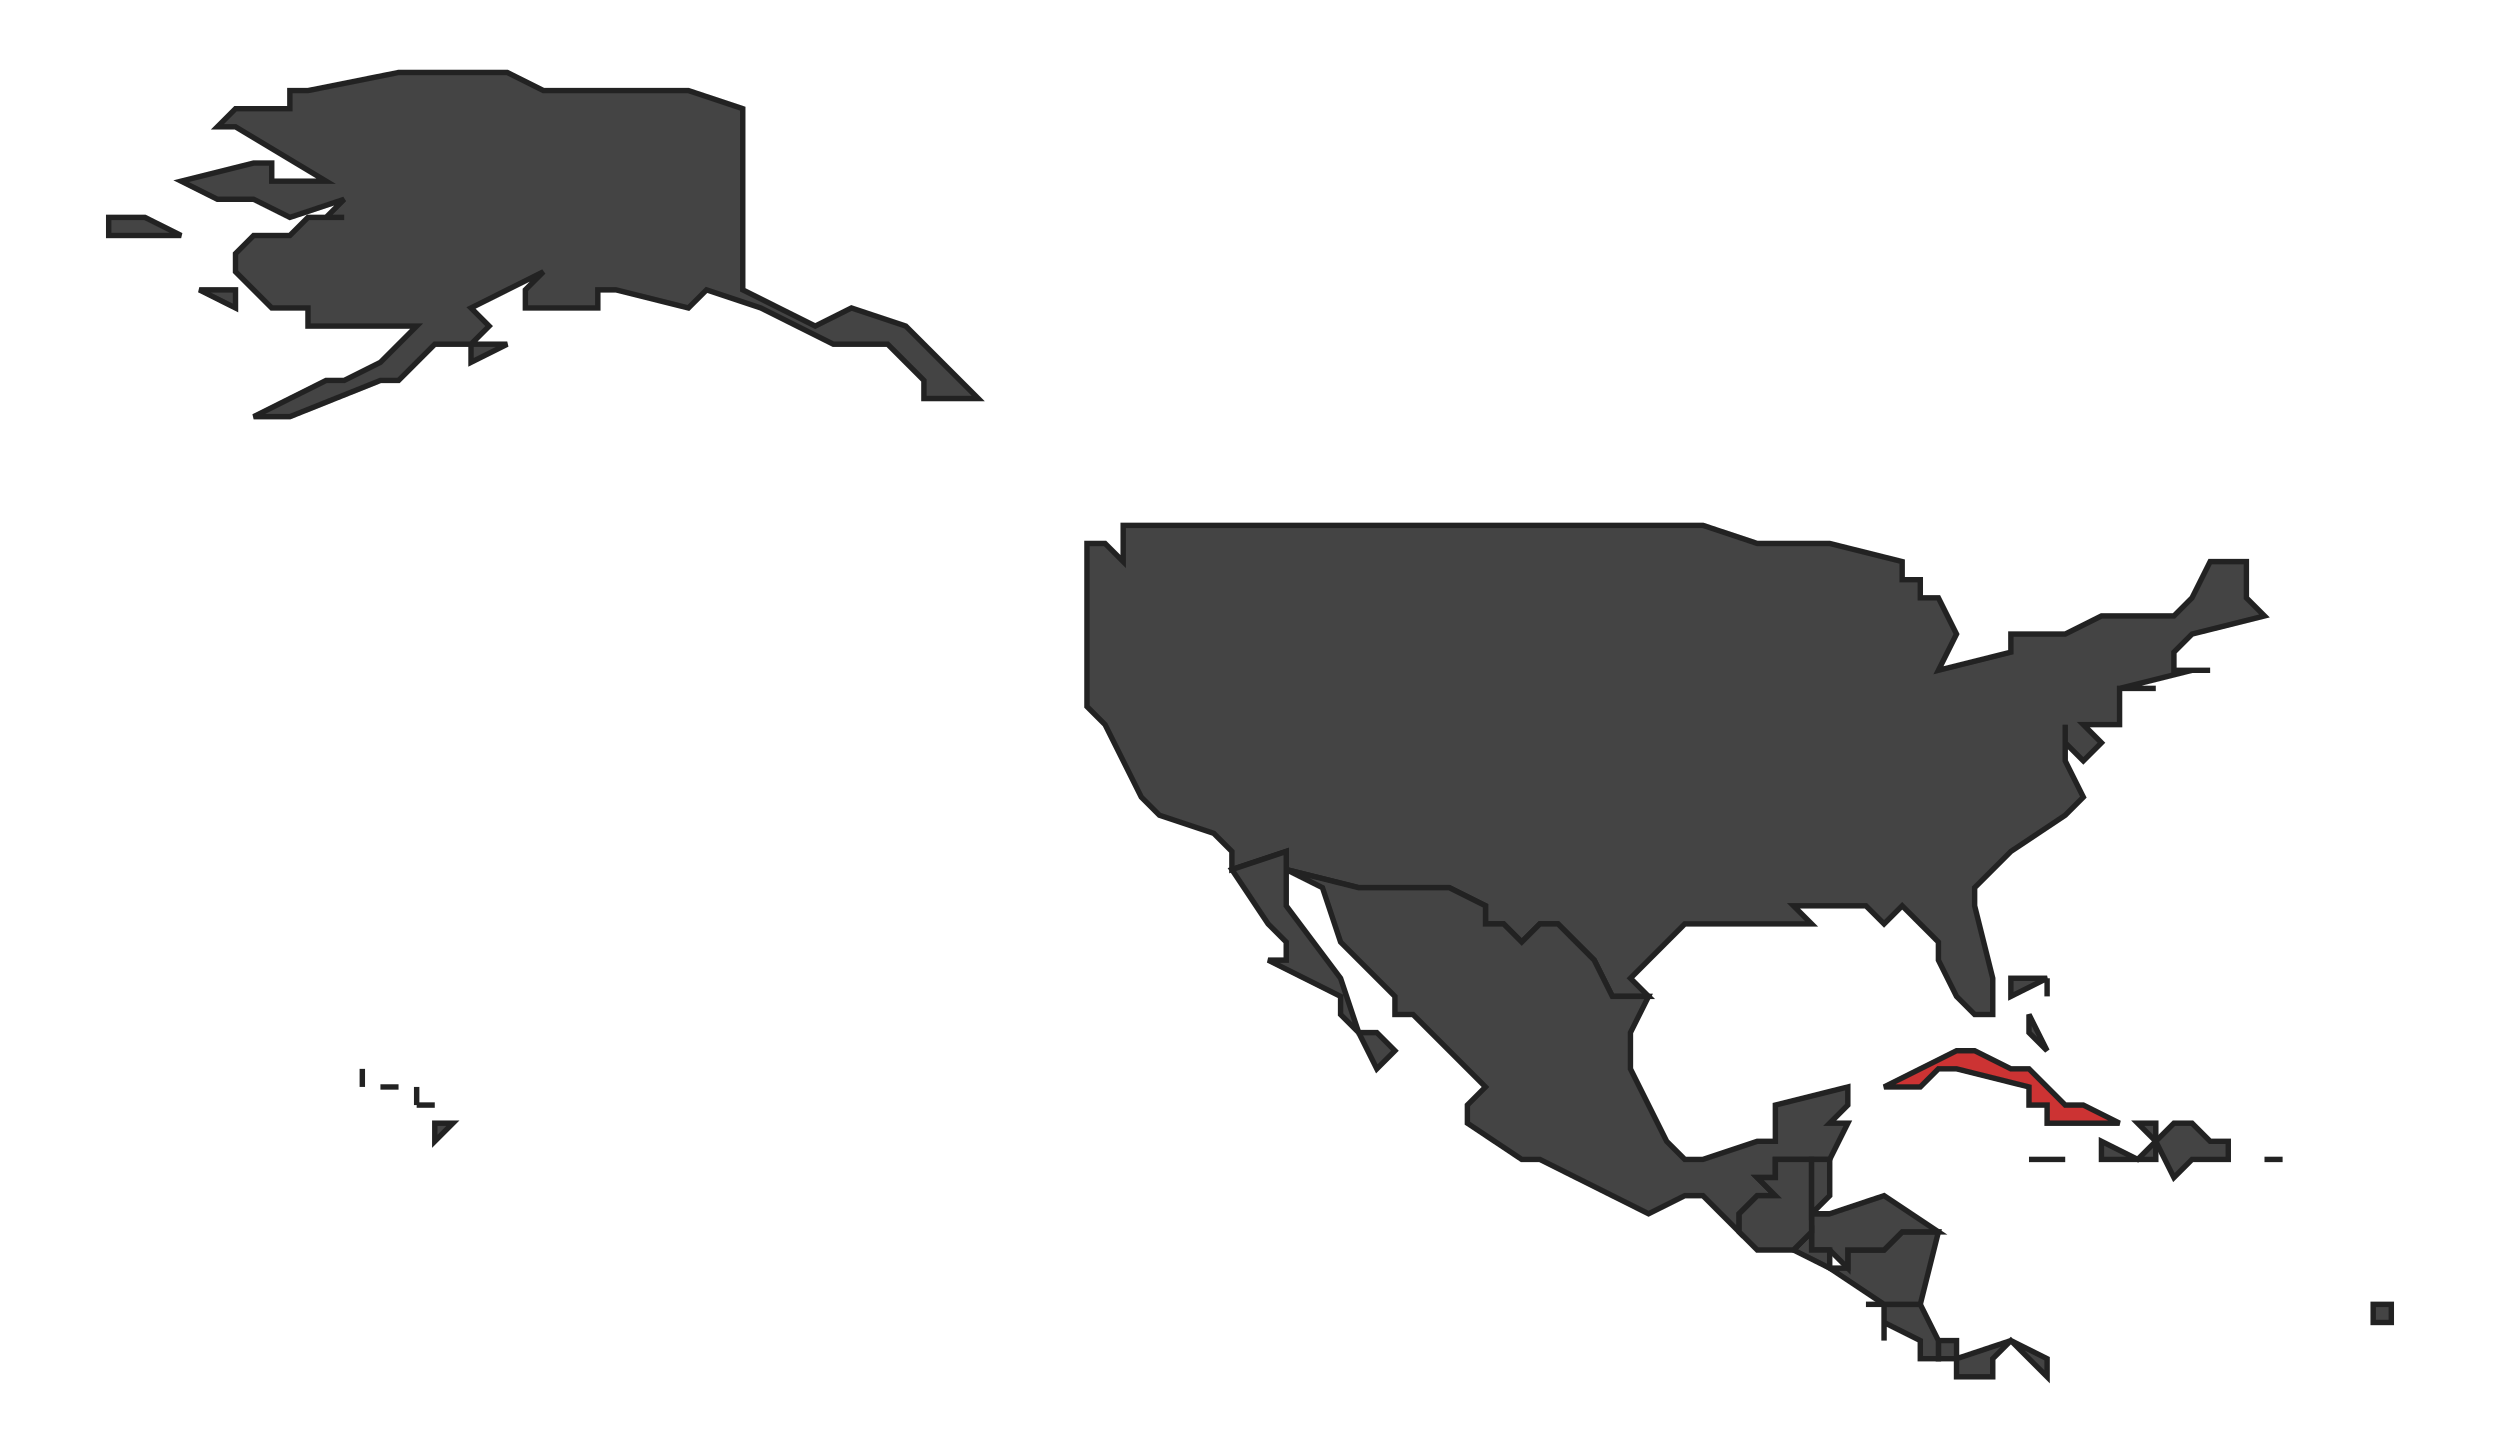
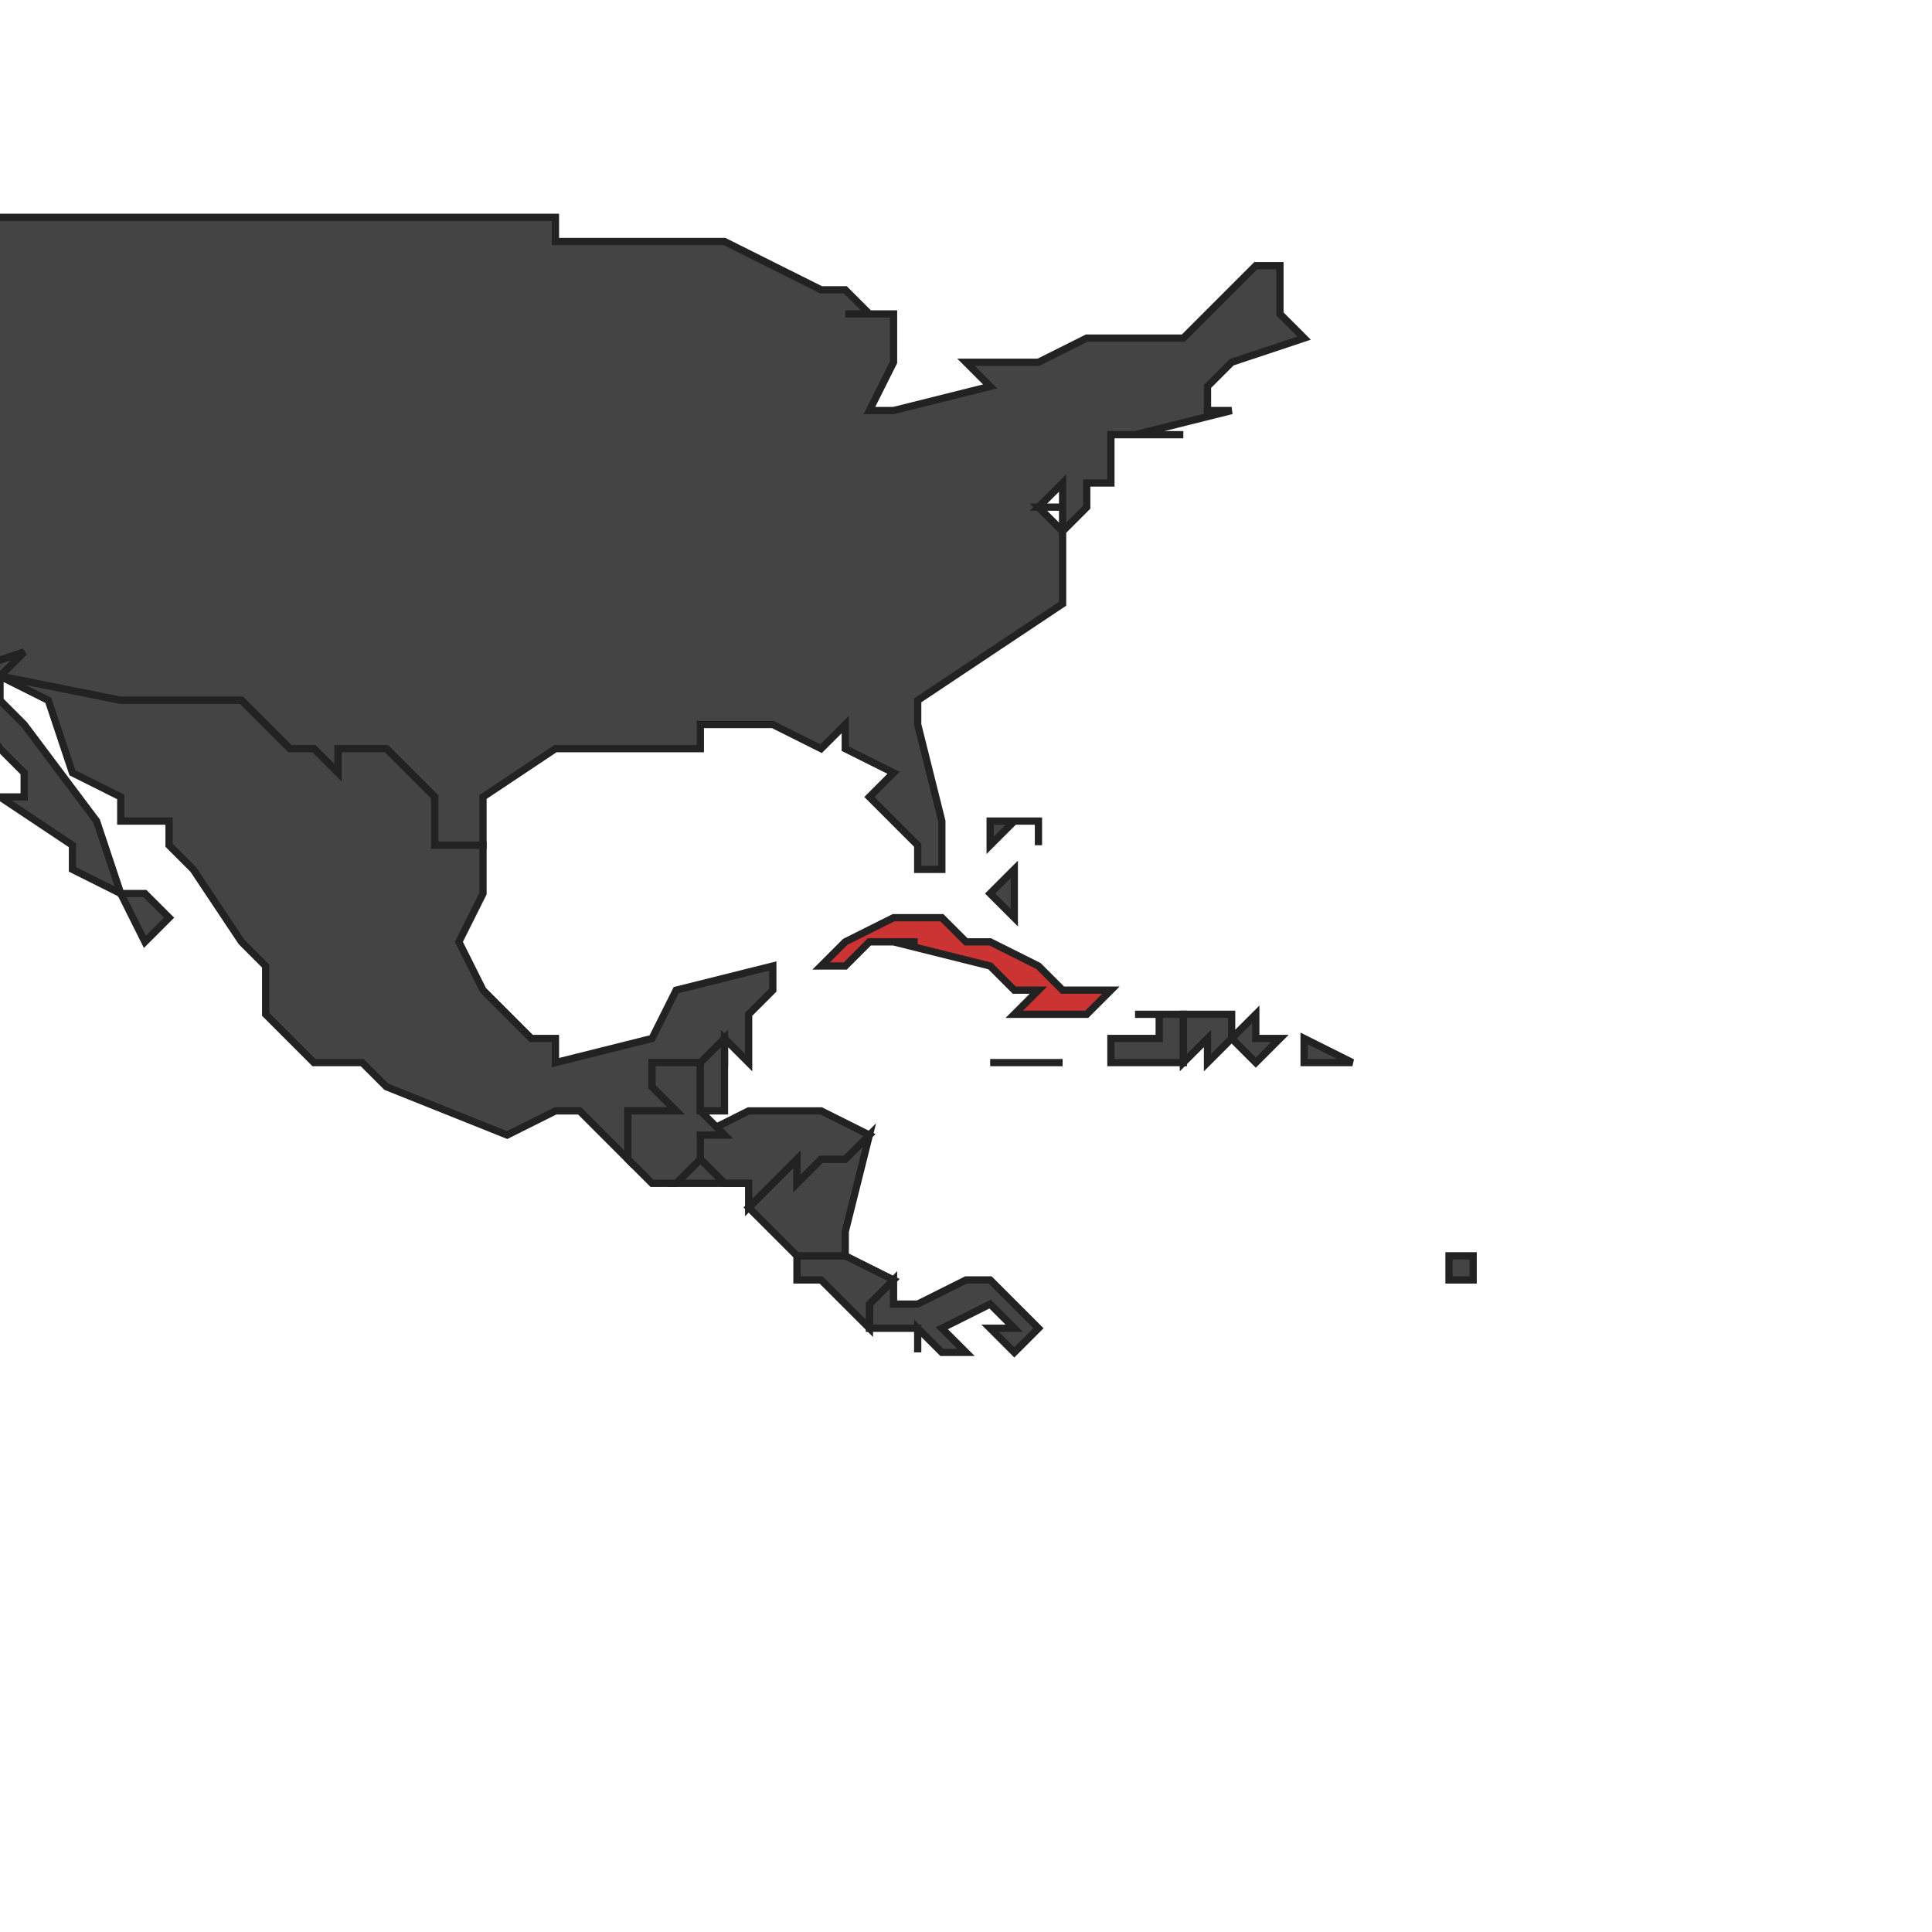
- <svg xmlns="http://www.w3.org/2000/svg" viewBox="0 0 138 80" width="138" height="80">
-   <path d="M62 29 L93 29 L93 29 L93 29 L94 29 L97 30 L100 30 L101 30 L105 31 L105 32 L105 32 L106 32 L106 33 L107 33 L108 35 L107 37 L107 37 L111 36 L111 35 L112 35 L114 35 L116 34 L120 34 L121 33 L122 31 L124 31 L124 33 L125 34 L121 35 L120 36 L120 37 L121 37 L121 37 L121 37 L122 37 L121 37 L117 38 L119 38 L117 38 L117 39 L117 39 L117 40 L116 40 L115 40 L116 41 L115 42 L115 42 L114 41 L114 40 L114 41 L114 41 L114 41 L114 42 L115 44 L114 45 L111 47 L109 49 L109 50 L110 54 L110 56 L109 56 L108 55 L107 53 L107 52 L106 51 L105 50 L104 51 L103 50 L99 50 L100 51 L99 51 L98 51 L97 51 L95 51 L93 51 L91 53 L90 54 L91 55 L90 55 L89 55 L88 53 L86 51 L86 51 L85 51 L84 52 L83 51 L82 51 L82 50 L80 49 L78 49 L78 49 L75 49 L71 48 L71 47 L68 48 L68 47 L67 46 L64 45 L64 45 L63 44 L62 42 L61 40 L60 39 L60 39 L60 37 L60 36 L60 33 L60 31 L60 30 L60 30 L61 30 L62 31 L62 31 L62 29 Z M24 62 L25 62 L24 63 L24 62 L24 62 Z M24 61 L24 61 L23 61 L23 61 L24 61 Z M23 60 L23 61 L23 61 L23 60 Z M22 60 L22 60 L22 60 L22 60 L21 60 L22 60 Z M20 59 L20 60 L20 60 L20 59 L20 59 Z M11 16 L13 16 L13 17 L13 17 L11 16 Z M27 19 L28 19 L26 20 L26 20 L26 19 L27 19 Z M41 6 L41 16 L43 17 L45 18 L47 17 L50 18 L52 20 L53 21 L54 22 L53 22 L51 22 L51 21 L50 20 L49 19 L46 19 L42 17 L39 16 L38 17 L34 16 L33 16 L33 17 L29 17 L29 17 L29 16 L30 15 L30 15 L26 17 L27 18 L26 19 L24 19 L23 20 L22 21 L21 21 L16 23 L14 23 L18 21 L19 21 L21 20 L22 19 L23 18 L21 18 L21 18 L20 18 L20 18 L19 18 L17 18 L17 17 L17 17 L15 17 L14 16 L13 15 L13 15 L13 14 L14 13 L16 13 L17 12 L19 12 L18 12 L18 12 L19 11 L16 12 L14 11 L12 11 L10 10 L14 9 L15 9 L15 10 L18 10 L13 7 L12 7 L13 6 L15 6 L16 6 L16 5 L17 5 L22 4 L23 4 L25 4 L26 4 L28 4 L28 4 L30 5 L37 5 L38 5 L41 6 Z M6 12 L8 12 L10 13 L9 13 L7 13 L6 13 L6 12 Z" fill="#444444" stroke="#222222" stroke-width="0.3" />
-   <path d="M119 62 L119 63 L119 63 L119 64 L117 64 L116 64 L116 63 L118 64 L119 63 L118 62 L118 62 L118 62 L119 62 Z" fill="#444444" stroke="#222222" stroke-width="0.3" />
-   <path d="M120 65 L119 63 L120 62 L121 62 L122 63 L122 63 L122 63 L123 63 L123 64 L121 64 L121 64 L121 64 L120 65 Z" fill="#444444" stroke="#222222" stroke-width="0.3" />
-   <path d="M111 54 L113 54 L113 54 L111 55 L111 54 Z M113 54 L113 54 L113 55 L113 54 L113 54 Z M112 56 L112 56 L113 58 L113 58 L112 57 L112 56 Z" fill="#444444" stroke="#222222" stroke-width="0.3" />
-   <path d="M68 48 L71 47 L71 48 L75 49 L78 49 L78 49 L80 49 L82 50 L82 51 L83 51 L84 52 L85 51 L86 51 L86 51 L88 53 L89 55 L91 55 L90 57 L90 59 L91 61 L92 63 L93 64 L94 64 L97 63 L98 63 L98 61 L102 60 L102 61 L101 62 L102 62 L101 64 L100 64 L100 64 L98 64 L98 65 L97 65 L98 66 L98 66 L97 66 L96 67 L96 68 L94 66 L93 66 L91 67 L87 65 L85 64 L84 64 L81 62 L81 61 L81 61 L82 60 L81 59 L78 56 L77 56 L77 55 L76 54 L75 53 L75 53 L74 52 L73 49 L71 48 L71 49 L71 50 L74 54 L75 57 L76 57 L77 58 L76 59 L75 57 L74 56 L74 55 L70 53 L71 53 L71 52 L70 51 L68 48 Z" fill="#444444" stroke="#222222" stroke-width="0.3" />
-   <path d="M113 75 L113 76 L113 76 L113 76 L112 75 L112 75 L111 74 L110 75 L110 76 L109 76 L109 76 L108 76 L108 75 L107 75 L107 75 L107 74 L107 74 L108 74 L108 75 L111 74 L111 74 L113 75 Z" fill="#444444" stroke="#222222" stroke-width="0.3" />
-   <path d="M107 74 L107 74 L107 74 L107 75 L106 75 L106 74 L104 73 L104 74 L104 73 L104 72 L103 72 L104 72 L106 72 L106 72 L107 74 Z" fill="#444444" stroke="#222222" stroke-width="0.3" />
-   <path d="M106 72 L106 72 L104 72 L101 70 L102 70 L102 69 L103 69 L104 69 L105 68 L105 68 L107 68 L106 72 L106 72 Z" fill="#444444" stroke="#222222" stroke-width="0.3" />
-   <path d="M107 68 L105 68 L105 68 L104 69 L103 69 L102 69 L102 70 L102 70 L101 69 L101 69 L100 69 L100 68 L100 67 L101 67 L104 66 L107 68 Z" fill="#444444" stroke="#222222" stroke-width="0.3" />
-   <path d="M100 68 L100 69 L101 69 L101 70 L99 69 L100 68 Z" fill="#444444" stroke="#222222" stroke-width="0.3" />
-   <path d="M96 68 L96 67 L97 66 L98 66 L98 66 L97 65 L98 65 L98 64 L100 64 L100 67 L101 67 L100 67 L100 68 L99 69 L97 69 L96 68 Z" fill="#444444" stroke="#222222" stroke-width="0.3" />
-   <path d="M100 64 L100 64 L101 64 L101 66 L100 67 L100 67 L100 64 Z" fill="#444444" stroke="#222222" stroke-width="0.3" />
-   <path d="M125 64 L126 64 L126 64 L125 64 L125 64 Z" fill="#444444" stroke="#222222" stroke-width="0.3" />
-   <path d="M112 64 L114 64 L114 64 L113 64 L112 64 Z" fill="#444444" stroke="#222222" stroke-width="0.3" />
-   <path d="M108 58 L109 58 L111 59 L112 59 L114 61 L115 61 L115 61 L117 62 L116 62 L113 62 L113 61 L112 61 L112 60 L108 59 L108 59 L107 59 L106 60 L104 60 L106 59 L108 58 Z" fill="#cc3333" stroke="#222222" stroke-width="0.3" />
-   <path d="M131 72 L132 72 L132 73 L131 73 L131 72 Z" fill="#444444" stroke="#222222" stroke-width="0.3" />
+ <svg xmlns="http://www.w3.org/2000/svg" viewBox="0 0 80 80" width="80" height="80">
+   <path d="M-9 9 L23 9 L23 9 L23 9 L23 10 L26 10 L29 10 L30 10 L34 12 L34 12 L35 12 L36 13 L35 13 L37 13 L37 15 L36 17 L37 17 L41 16 L40 15 L41 15 L43 15 L45 14 L49 14 L50 13 L52 11 L53 11 L53 13 L54 14 L51 15 L50 16 L50 17 L50 17 L51 17 L51 17 L51 17 L51 17 L47 18 L49 18 L46 18 L46 19 L46 19 L46 20 L45 20 L45 20 L45 21 L44 22 L44 22 L44 21 L44 20 L43 21 L44 21 L43 21 L44 22 L44 24 L44 25 L41 27 L38 29 L38 30 L39 34 L39 36 L38 36 L38 35 L36 33 L37 32 L35 31 L35 30 L34 31 L32 30 L29 30 L29 31 L29 31 L27 31 L26 31 L25 31 L23 31 L20 33 L20 34 L20 35 L20 35 L18 35 L18 33 L16 31 L15 31 L14 31 L14 32 L13 31 L12 31 L11 30 L10 29 L8 29 L8 29 L5 29 L0 28 L1 27 L-2 28 L-2 27 L-4 26 L-6 25 L-6 25 L-7 24 L-8 22 L-10 20 L-10 20 L-10 19 L-10 17 L-10 16 L-10 13 L-10 12 L-11 10 L-11 10 L-9 10 L-8 11 L-8 11 L-9 9 Z M-46 41 L-44 42 L-45 43 L-46 42 L-46 41 Z M-46 41 L-46 41 L-47 41 L-46 41 L-46 41 Z M-47 40 L-47 41 L-47 40 L-47 40 Z M-48 40 L-48 40 L-48 40 L-48 40 L-48 40 L-48 40 Z M-50 39 L-50 40 L-50 39 L-50 39 L-50 39 Z M-59 -3 L-57 -4 L-57 -3 L-57 -3 L-59 -3 Z M-43 -1 L-41 -0 L-44 0 L-44 0 L-44 -0 L-43 -1 Z M-29 -14 L-29 -4 L-27 -3 L-25 -2 L-23 -3 L-20 -1 L-19 1 L-17 1 L-17 2 L-17 3 L-19 2 L-19 1 L-21 -0 L-21 -1 L-24 -1 L-28 -3 L-31 -3 L-32 -3 L-36 -4 L-37 -4 L-37 -3 L-41 -2 L-41 -3 L-41 -4 L-39 -4 L-40 -5 L-44 -2 L-43 -2 L-44 -1 L-46 -0 L-46 0 L-48 1 L-49 1 L-54 3 L-56 3 L-52 1 L-51 1 L-49 0 L-48 -0 L-47 -2 L-49 -2 L-49 -1 L-50 -2 L-50 -2 L-51 -2 L-52 -2 L-52 -3 L-53 -3 L-55 -3 L-56 -4 L-56 -4 L-57 -5 L-57 -6 L-55 -7 L-54 -7 L-53 -7 L-51 -7 L-51 -8 L-52 -8 L-51 -9 L-53 -8 L-56 -8 L-58 -8 L-59 -10 L-55 -11 L-54 -11 L-55 -10 L-52 -10 L-56 -12 L-58 -13 L-57 -13 L-55 -13 L-54 -14 L-54 -14 L-52 -15 L-48 -15 L-46 -16 L-45 -16 L-44 -15 L-42 -15 L-42 -15 L-40 -15 L-33 -14 L-32 -15 L-29 -14 Z M-63 -7 L-62 -7 L-60 -7 L-61 -7 L-62 -7 L-63 -7 L-63 -7 Z" fill="#444444" stroke="#222222" stroke-width="0.3" />
+   <path d="M49 42 L49 43 L49 43 L49 44 L46 44 L46 44 L46 43 L48 43 L48 43 L48 42 L47 42 L47 42 L49 42 Z" fill="#444444" stroke="#222222" stroke-width="0.3" />
+   <path d="M49 44 L49 43 L49 42 L51 42 L51 43 L52 42 L52 43 L53 43 L52 44 L51 43 L50 44 L50 43 L49 44 Z" fill="#444444" stroke="#222222" stroke-width="0.3" />
+   <path d="M41 34 L42 34 L42 34 L41 35 L41 34 Z M42 34 L43 34 L43 35 L43 34 L42 34 Z M42 36 L42 36 L42 37 L42 38 L41 37 L42 36 Z" fill="#444444" stroke="#222222" stroke-width="0.3" />
+   <path d="M-2 28 L1 27 L0 28 L5 29 L8 29 L8 29 L10 29 L11 30 L12 31 L13 31 L14 32 L14 31 L15 31 L16 31 L18 33 L18 35 L20 35 L20 37 L19 39 L20 41 L22 43 L23 43 L23 44 L27 43 L27 43 L28 41 L32 40 L32 41 L31 42 L31 42 L31 44 L30 43 L30 44 L27 44 L27 45 L27 45 L28 46 L28 46 L26 46 L26 47 L26 48 L24 46 L23 46 L21 47 L16 45 L15 44 L13 44 L11 42 L11 41 L11 41 L11 40 L10 39 L8 36 L7 35 L7 34 L5 34 L5 33 L5 33 L3 32 L2 29 L0 28 L0 29 L1 30 L4 34 L5 37 L6 37 L7 38 L6 39 L5 37 L3 36 L3 35 L0 33 L1 33 L1 32 L-0 31 L-2 28 Z" fill="#444444" stroke="#222222" stroke-width="0.3" />
+   <path d="M42 54 L43 55 L42 56 L42 56 L41 55 L42 55 L41 54 L39 55 L40 56 L39 56 L38 55 L38 56 L38 55 L36 55 L36 55 L36 54 L37 53 L37 54 L38 54 L40 53 L41 53 L42 54 Z" fill="#444444" stroke="#222222" stroke-width="0.3" />
+   <path d="M37 53 L36 54 L36 54 L36 55 L36 55 L35 54 L34 53 L34 53 L33 53 L33 52 L33 52 L33 52 L35 52 L35 52 L37 53 Z" fill="#444444" stroke="#222222" stroke-width="0.3" />
+   <path d="M35 52 L35 52 L33 52 L31 50 L32 49 L32 49 L33 48 L33 49 L34 48 L35 48 L36 47 L35 51 L35 52 Z" fill="#444444" stroke="#222222" stroke-width="0.3" />
+   <path d="M36 47 L35 48 L34 48 L33 49 L33 48 L32 49 L32 49 L31 50 L31 49 L31 49 L30 49 L29 48 L29 47 L31 46 L34 46 L36 47 Z" fill="#444444" stroke="#222222" stroke-width="0.3" />
+   <path d="M29 48 L30 49 L31 49 L31 49 L28 49 L29 48 Z" fill="#444444" stroke="#222222" stroke-width="0.3" />
+   <path d="M26 48 L26 47 L26 46 L28 46 L28 46 L27 45 L27 45 L27 44 L29 44 L29 46 L30 47 L29 47 L29 48 L28 49 L27 49 L26 48 Z" fill="#444444" stroke="#222222" stroke-width="0.3" />
+   <path d="M29 44 L30 43 L30 44 L30 46 L29 46 L29 46 L29 44 Z" fill="#444444" stroke="#222222" stroke-width="0.3" />
+   <path d="M54 43 L56 44 L55 44 L54 44 L54 43 Z" fill="#444444" stroke="#222222" stroke-width="0.3" />
+   <path d="M41 44 L43 44 L44 44 L43 44 L41 44 Z" fill="#444444" stroke="#222222" stroke-width="0.3" />
+   <path d="M37 38 L39 38 L40 39 L41 39 L43 40 L44 41 L44 41 L46 41 L45 42 L42 42 L43 41 L42 41 L41 40 L37 39 L38 39 L36 39 L35 40 L34 40 L35 39 L37 38 Z" fill="#cc3333" stroke="#222222" stroke-width="0.3" />
+   <path d="M60 52 L61 52 L61 53 L60 53 L60 52 Z" fill="#444444" stroke="#222222" stroke-width="0.3" />
</svg>
